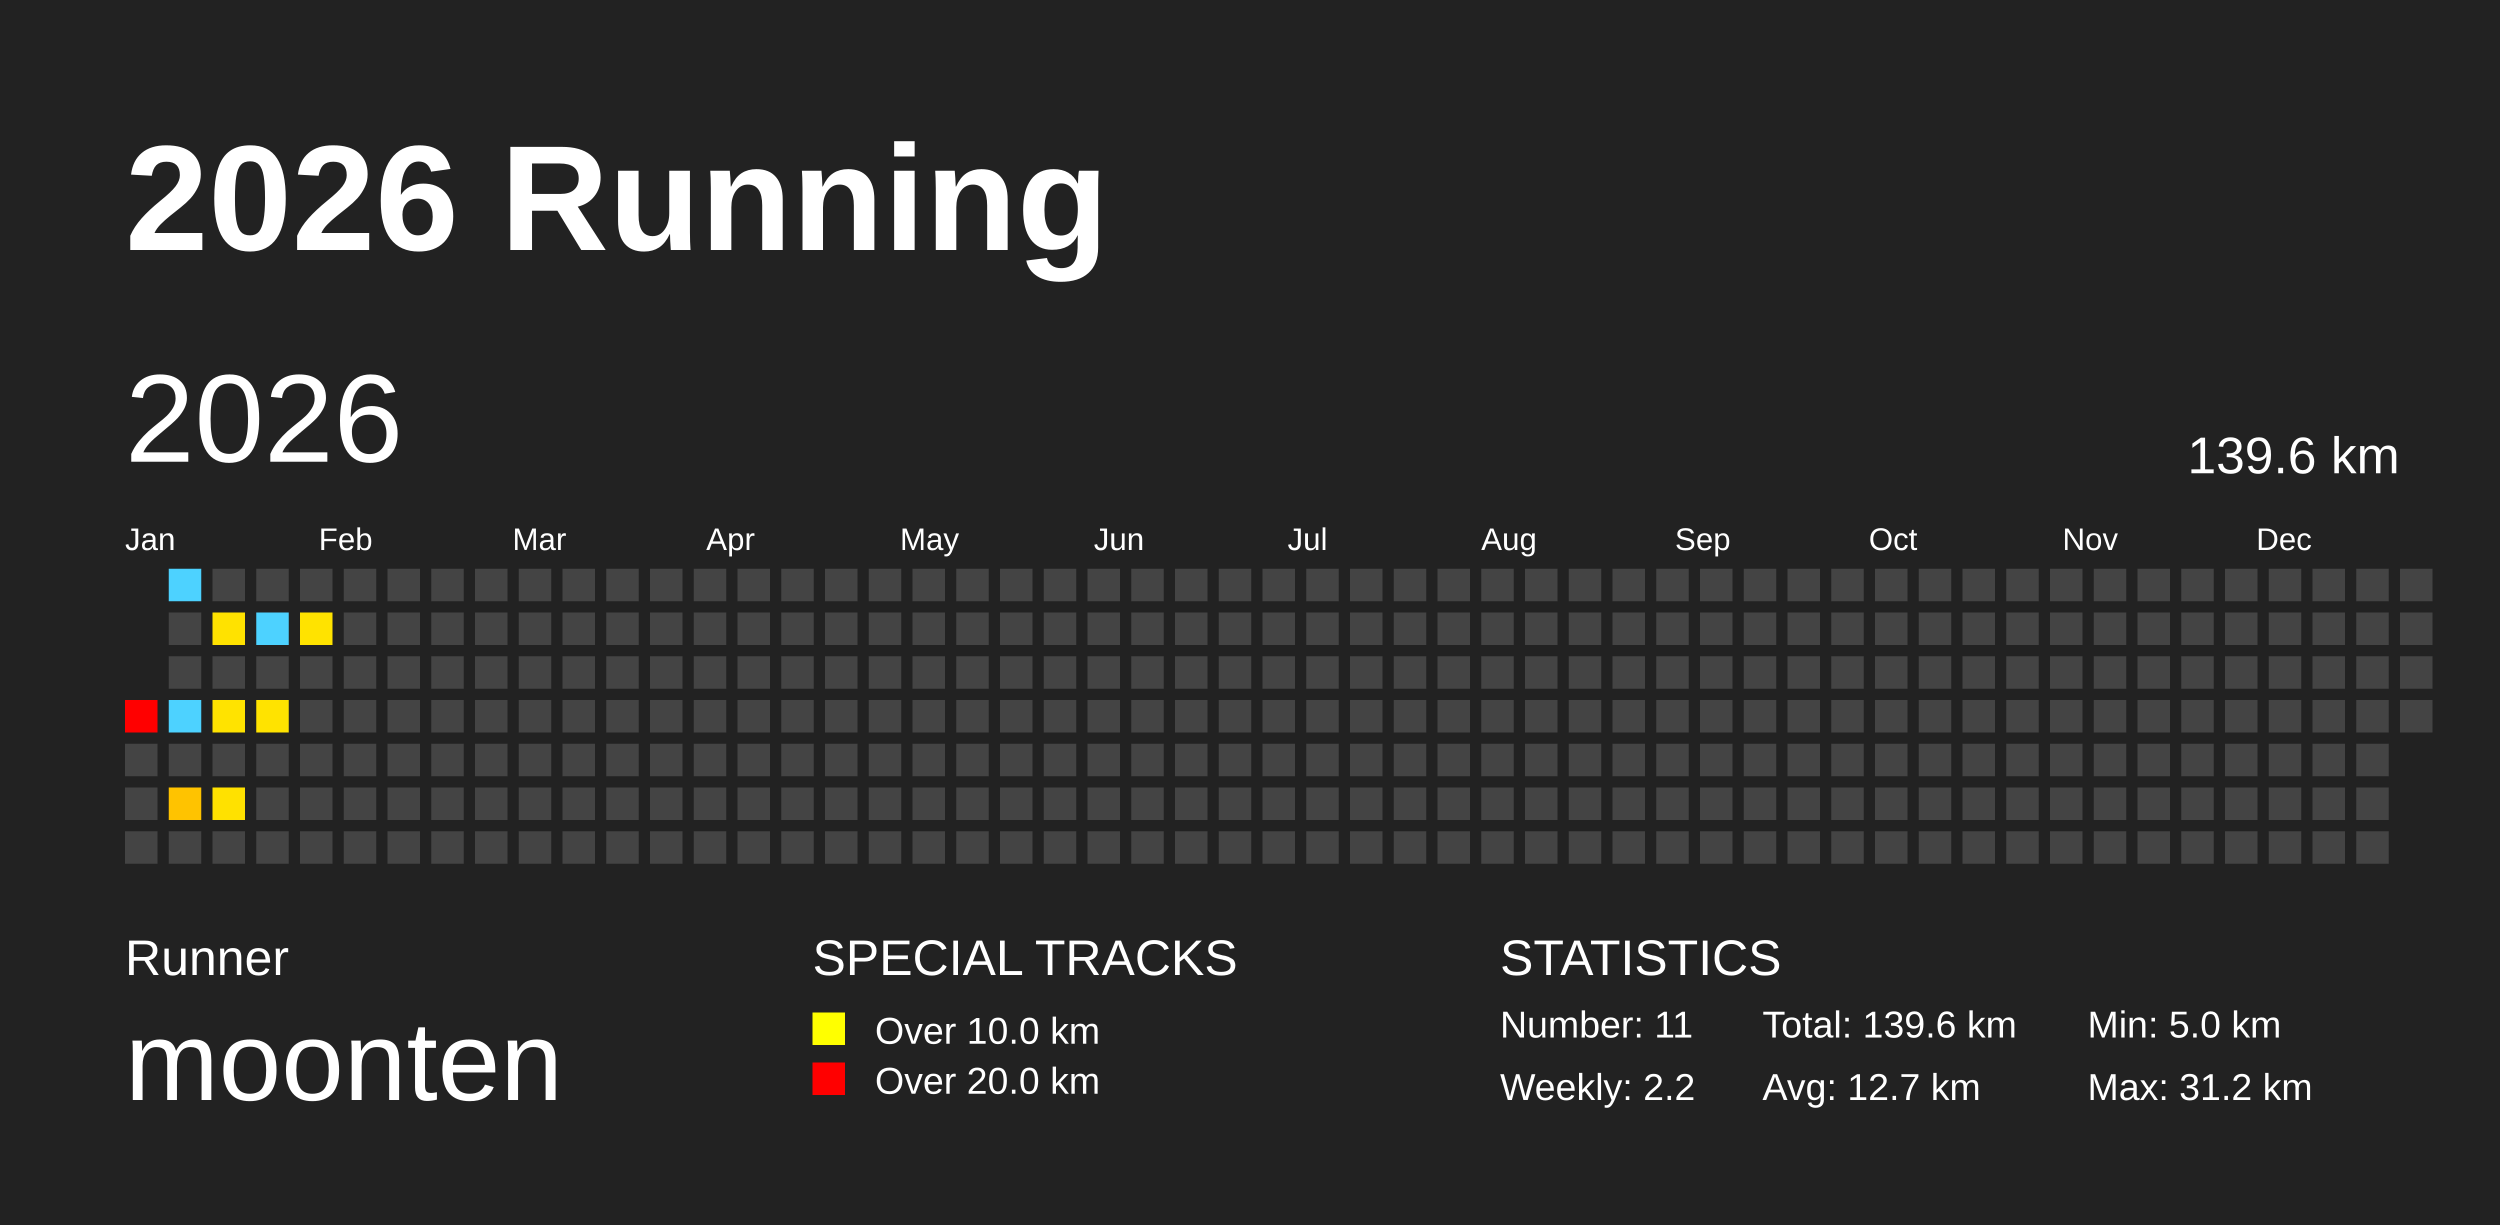
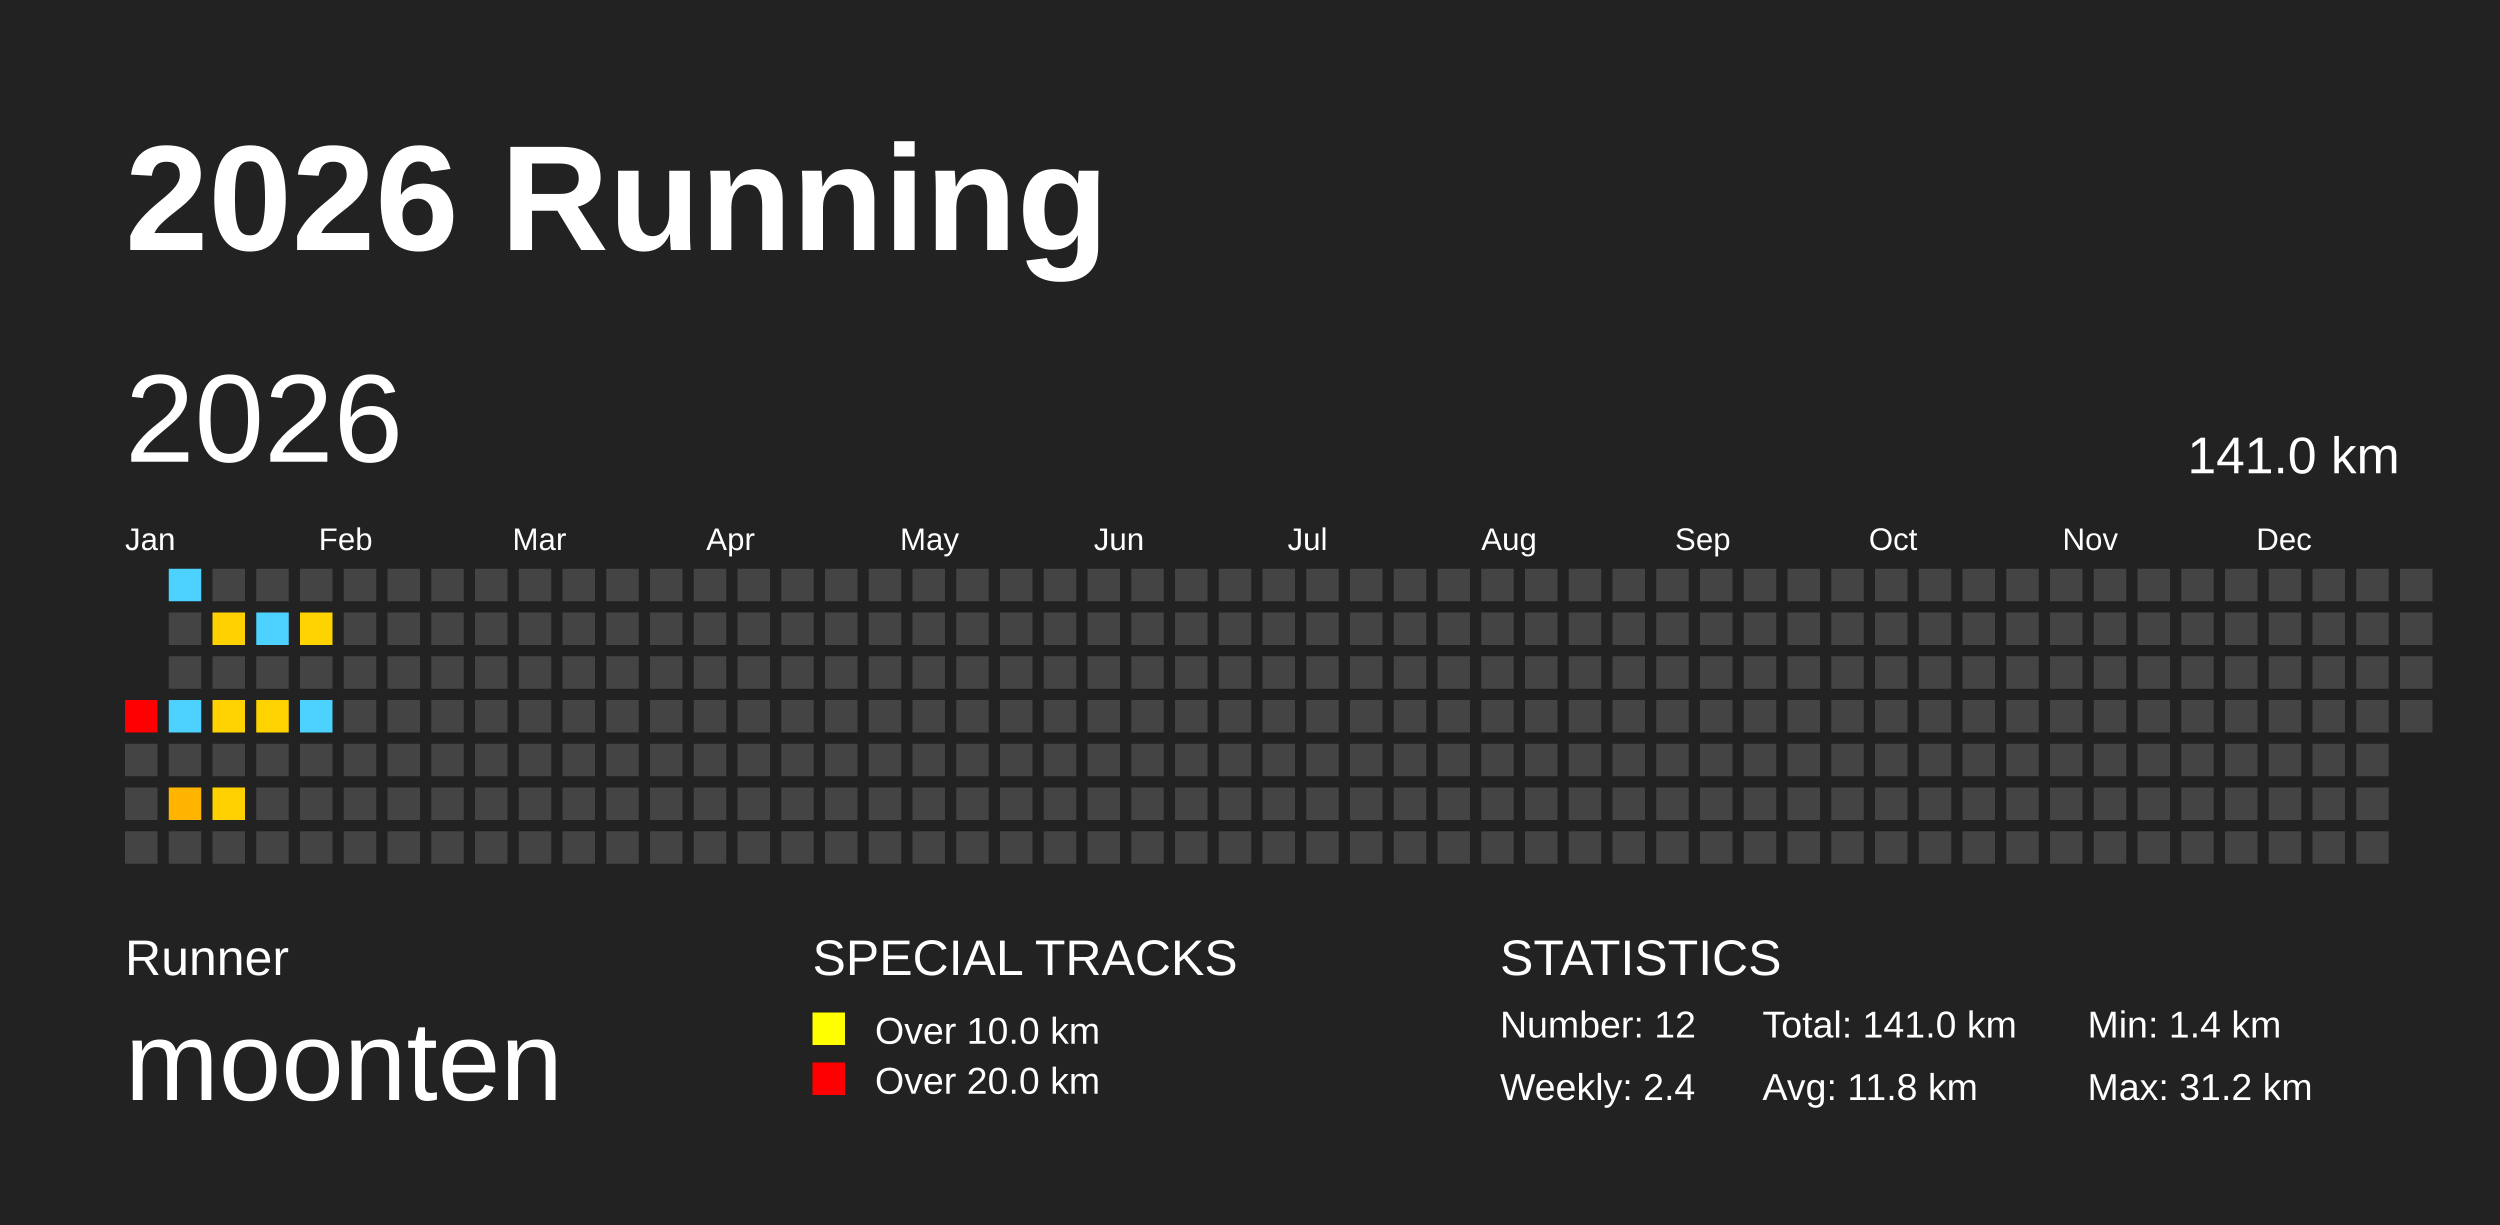
<svg xmlns="http://www.w3.org/2000/svg" baseProfile="full" height="98mm" version="1.1" viewBox="0,0,200,98" width="200mm">
  <defs />
  <rect fill="#222222" height="98" width="200" x="0" y="0" />
  <text fill="#FFFFFF" style="font-size:12px; font-family:Arial; font-weight:bold;" x="10" y="20">2026 Running</text>
  <text fill="#FFFFFF" style="font-size:4px; font-family:Arial" x="10" y="78">Runner</text>
  <text fill="#FFFFFF" style="font-size:9px; font-family:Arial" x="10" y="88">moonten</text>
  <text fill="#FFFFFF" style="font-size:4px; font-family:Arial" x="65" y="78">SPECIAL TRACKS</text>
  <rect fill="yellow" height="2.6" width="2.6" x="65" y="81" />
  <text fill="#FFFFFF" style="font-size:3px; font-family:Arial" x="70" y="83.5">Over 10.0 km</text>
  <rect fill="red" height="2.6" width="2.6" x="65" y="85" />
  <text fill="#FFFFFF" style="font-size:3px; font-family:Arial" x="70" y="87.5">Over 20.0 km</text>
  <text fill="#FFFFFF" style="font-size:4px; font-family:Arial" x="120" y="78">STATISTICS</text>
-   <text fill="#FFFFFF" style="font-size:3px; font-family:Arial" x="120" y="83">Number: 11</text>
-   <text fill="#FFFFFF" style="font-size:3px; font-family:Arial" x="120" y="88">Weekly: 2.2</text>
-   <text fill="#FFFFFF" style="font-size:3px; font-family:Arial" x="141" y="83">Total: 139.6 km</text>
-   <text fill="#FFFFFF" style="font-size:3px; font-family:Arial" x="141" y="88">Avg: 12.7 km</text>
-   <text fill="#FFFFFF" style="font-size:3px; font-family:Arial" x="167" y="83">Min: 5.0 km</text>
+   <text fill="#FFFFFF" style="font-size:3px; font-family:Arial" x="120" y="83">Number: 12</text>
+   <text fill="#FFFFFF" style="font-size:3px; font-family:Arial" x="120" y="88">Weekly: 2.4</text>
+   <text fill="#FFFFFF" style="font-size:3px; font-family:Arial" x="141" y="83">Total: 141.0 km</text>
+   <text fill="#FFFFFF" style="font-size:3px; font-family:Arial" x="141" y="88">Avg: 11.8 km</text>
+   <text fill="#FFFFFF" style="font-size:3px; font-family:Arial" x="167" y="83">Min: 1.4 km</text>
  <text fill="#FFFFFF" style="font-size:3px; font-family:Arial" x="167" y="88">Max: 31.2 km</text>
  <text dominant-baseline="hanging" fill="#FFFFFF" style="font-size:10.0px; font-family:Arial;" x="10" y="30">2026</text>
-   <text dominant-baseline="hanging" fill="#FFFFFF" style="font-size:4.125px; font-family:Arial;" x="175" y="35">139.6 km</text>
+   <text dominant-baseline="hanging" fill="#FFFFFF" style="font-size:4.125px; font-family:Arial;" x="175" y="35">141.0 km</text>
  <text fill="#FFFFFF" style="font-size:2.5px; font-family:Arial" x="10.0" y="44">Jan</text>
  <text fill="#FFFFFF" style="font-size:2.5px; font-family:Arial" x="25.5" y="44">Feb</text>
  <text fill="#FFFFFF" style="font-size:2.5px; font-family:Arial" x="41.0" y="44">Mar</text>
  <text fill="#FFFFFF" style="font-size:2.5px; font-family:Arial" x="56.5" y="44">Apr</text>
  <text fill="#FFFFFF" style="font-size:2.5px; font-family:Arial" x="72.0" y="44">May</text>
  <text fill="#FFFFFF" style="font-size:2.5px; font-family:Arial" x="87.5" y="44">Jun</text>
  <text fill="#FFFFFF" style="font-size:2.5px; font-family:Arial" x="103.0" y="44">Jul</text>
  <text fill="#FFFFFF" style="font-size:2.5px; font-family:Arial" x="118.5" y="44">Aug</text>
  <text fill="#FFFFFF" style="font-size:2.5px; font-family:Arial" x="134.0" y="44">Sep</text>
  <text fill="#FFFFFF" style="font-size:2.5px; font-family:Arial" x="149.5" y="44">Oct</text>
  <text fill="#FFFFFF" style="font-size:2.5px; font-family:Arial" x="165.0" y="44">Nov</text>
  <text fill="#FFFFFF" style="font-size:2.5px; font-family:Arial" x="180.5" y="44">Dec</text>
  <rect fill="red" height="2.6" width="2.6" x="10.0" y="56.0" />
  <rect fill="#444444" height="2.6" width="2.6" x="10.0" y="59.5" />
  <rect fill="#444444" height="2.6" width="2.6" x="10.0" y="63.0" />
  <rect fill="#444444" height="2.6" width="2.6" x="10.0" y="66.5" />
  <rect fill="#4dd2ff" height="2.6" width="2.6" x="13.5" y="45.5" />
  <rect fill="#444444" height="2.6" width="2.6" x="13.5" y="49.0" />
  <rect fill="#444444" height="2.6" width="2.6" x="13.5" y="52.5" />
  <rect fill="#4dd2ff" height="2.6" width="2.6" x="13.5" y="56.0" />
  <rect fill="#444444" height="2.6" width="2.6" x="13.5" y="59.5" />
-   <rect fill="#ffc300" height="2.6" width="2.6" x="13.5" y="63.0" />
+   <rect fill="#ffb500" height="2.6" width="2.6" x="13.5" y="63.0" />
  <rect fill="#444444" height="2.6" width="2.6" x="13.5" y="66.5" />
  <rect fill="#444444" height="2.6" width="2.6" x="17.0" y="45.5" />
-   <rect fill="#ffe200" height="2.6" width="2.6" x="17.0" y="49.0" />
+   <rect fill="#ffd100" height="2.6" width="2.6" x="17.0" y="49.0" />
  <rect fill="#444444" height="2.6" width="2.6" x="17.0" y="52.5" />
-   <rect fill="#ffe300" height="2.6" width="2.6" x="17.0" y="56.0" />
+   <rect fill="#ffd300" height="2.6" width="2.6" x="17.0" y="56.0" />
  <rect fill="#444444" height="2.6" width="2.6" x="17.0" y="59.5" />
-   <rect fill="#ffe100" height="2.6" width="2.6" x="17.0" y="63.0" />
+   <rect fill="#ffd100" height="2.6" width="2.6" x="17.0" y="63.0" />
  <rect fill="#444444" height="2.6" width="2.6" x="17.0" y="66.5" />
  <rect fill="#444444" height="2.6" width="2.6" x="20.5" y="45.5" />
  <rect fill="#4dd2ff" height="2.6" width="2.6" x="20.5" y="49.0" />
  <rect fill="#444444" height="2.6" width="2.6" x="20.5" y="52.5" />
-   <rect fill="#ffe300" height="2.6" width="2.6" x="20.5" y="56.0" />
+   <rect fill="#ffd300" height="2.6" width="2.6" x="20.5" y="56.0" />
  <rect fill="#444444" height="2.6" width="2.6" x="20.5" y="59.5" />
  <rect fill="#444444" height="2.6" width="2.6" x="20.5" y="63.0" />
  <rect fill="#444444" height="2.6" width="2.6" x="20.5" y="66.5" />
  <rect fill="#444444" height="2.6" width="2.6" x="24.0" y="45.5" />
-   <rect fill="#ffe300" height="2.6" width="2.6" x="24.0" y="49.0" />
+   <rect fill="#ffd300" height="2.6" width="2.6" x="24.0" y="49.0" />
  <rect fill="#444444" height="2.6" width="2.6" x="24.0" y="52.5" />
-   <rect fill="#444444" height="2.6" width="2.6" x="24.0" y="56.0" />
+   <rect fill="#4dd2ff" height="2.6" width="2.6" x="24.0" y="56.0" />
  <rect fill="#444444" height="2.6" width="2.6" x="24.0" y="59.5" />
  <rect fill="#444444" height="2.6" width="2.6" x="24.0" y="63.0" />
  <rect fill="#444444" height="2.6" width="2.6" x="24.0" y="66.5" />
  <rect fill="#444444" height="2.6" width="2.6" x="27.5" y="45.5" />
  <rect fill="#444444" height="2.6" width="2.6" x="27.5" y="49.0" />
  <rect fill="#444444" height="2.6" width="2.6" x="27.5" y="52.5" />
  <rect fill="#444444" height="2.6" width="2.6" x="27.5" y="56.0" />
  <rect fill="#444444" height="2.6" width="2.6" x="27.5" y="59.5" />
  <rect fill="#444444" height="2.6" width="2.6" x="27.5" y="63.0" />
  <rect fill="#444444" height="2.6" width="2.6" x="27.5" y="66.5" />
  <rect fill="#444444" height="2.6" width="2.6" x="31.0" y="45.5" />
  <rect fill="#444444" height="2.6" width="2.6" x="31.0" y="49.0" />
  <rect fill="#444444" height="2.6" width="2.6" x="31.0" y="52.5" />
  <rect fill="#444444" height="2.6" width="2.6" x="31.0" y="56.0" />
  <rect fill="#444444" height="2.6" width="2.6" x="31.0" y="59.5" />
  <rect fill="#444444" height="2.6" width="2.6" x="31.0" y="63.0" />
  <rect fill="#444444" height="2.6" width="2.6" x="31.0" y="66.5" />
  <rect fill="#444444" height="2.6" width="2.6" x="34.5" y="45.5" />
  <rect fill="#444444" height="2.6" width="2.6" x="34.5" y="49.0" />
  <rect fill="#444444" height="2.6" width="2.6" x="34.5" y="52.5" />
  <rect fill="#444444" height="2.6" width="2.6" x="34.5" y="56.0" />
  <rect fill="#444444" height="2.6" width="2.6" x="34.5" y="59.5" />
  <rect fill="#444444" height="2.6" width="2.6" x="34.5" y="63.0" />
  <rect fill="#444444" height="2.6" width="2.6" x="34.5" y="66.5" />
  <rect fill="#444444" height="2.6" width="2.6" x="38.0" y="45.5" />
  <rect fill="#444444" height="2.6" width="2.6" x="38.0" y="49.0" />
  <rect fill="#444444" height="2.6" width="2.6" x="38.0" y="52.5" />
  <rect fill="#444444" height="2.6" width="2.6" x="38.0" y="56.0" />
  <rect fill="#444444" height="2.6" width="2.6" x="38.0" y="59.5" />
  <rect fill="#444444" height="2.6" width="2.6" x="38.0" y="63.0" />
  <rect fill="#444444" height="2.6" width="2.6" x="38.0" y="66.5" />
  <rect fill="#444444" height="2.6" width="2.6" x="41.5" y="45.5" />
  <rect fill="#444444" height="2.6" width="2.6" x="41.5" y="49.0" />
  <rect fill="#444444" height="2.6" width="2.6" x="41.5" y="52.5" />
  <rect fill="#444444" height="2.6" width="2.6" x="41.5" y="56.0" />
  <rect fill="#444444" height="2.6" width="2.6" x="41.5" y="59.5" />
  <rect fill="#444444" height="2.6" width="2.6" x="41.5" y="63.0" />
  <rect fill="#444444" height="2.6" width="2.6" x="41.5" y="66.5" />
  <rect fill="#444444" height="2.6" width="2.6" x="45.0" y="45.5" />
  <rect fill="#444444" height="2.6" width="2.6" x="45.0" y="49.0" />
  <rect fill="#444444" height="2.6" width="2.6" x="45.0" y="52.5" />
  <rect fill="#444444" height="2.6" width="2.6" x="45.0" y="56.0" />
  <rect fill="#444444" height="2.6" width="2.6" x="45.0" y="59.5" />
  <rect fill="#444444" height="2.6" width="2.6" x="45.0" y="63.0" />
  <rect fill="#444444" height="2.6" width="2.6" x="45.0" y="66.5" />
  <rect fill="#444444" height="2.6" width="2.6" x="48.5" y="45.5" />
  <rect fill="#444444" height="2.6" width="2.6" x="48.5" y="49.0" />
  <rect fill="#444444" height="2.6" width="2.6" x="48.5" y="52.5" />
  <rect fill="#444444" height="2.6" width="2.6" x="48.5" y="56.0" />
  <rect fill="#444444" height="2.6" width="2.6" x="48.5" y="59.5" />
  <rect fill="#444444" height="2.6" width="2.6" x="48.5" y="63.0" />
  <rect fill="#444444" height="2.6" width="2.6" x="48.5" y="66.5" />
  <rect fill="#444444" height="2.6" width="2.6" x="52.0" y="45.5" />
  <rect fill="#444444" height="2.6" width="2.6" x="52.0" y="49.0" />
  <rect fill="#444444" height="2.6" width="2.6" x="52.0" y="52.5" />
  <rect fill="#444444" height="2.6" width="2.6" x="52.0" y="56.0" />
  <rect fill="#444444" height="2.6" width="2.6" x="52.0" y="59.5" />
  <rect fill="#444444" height="2.6" width="2.6" x="52.0" y="63.0" />
  <rect fill="#444444" height="2.6" width="2.6" x="52.0" y="66.5" />
  <rect fill="#444444" height="2.6" width="2.6" x="55.5" y="45.5" />
  <rect fill="#444444" height="2.6" width="2.6" x="55.5" y="49.0" />
  <rect fill="#444444" height="2.6" width="2.6" x="55.5" y="52.5" />
  <rect fill="#444444" height="2.6" width="2.6" x="55.5" y="56.0" />
  <rect fill="#444444" height="2.6" width="2.6" x="55.5" y="59.5" />
  <rect fill="#444444" height="2.6" width="2.6" x="55.5" y="63.0" />
  <rect fill="#444444" height="2.6" width="2.6" x="55.5" y="66.5" />
  <rect fill="#444444" height="2.6" width="2.6" x="59.0" y="45.5" />
  <rect fill="#444444" height="2.6" width="2.6" x="59.0" y="49.0" />
  <rect fill="#444444" height="2.6" width="2.6" x="59.0" y="52.5" />
  <rect fill="#444444" height="2.6" width="2.6" x="59.0" y="56.0" />
  <rect fill="#444444" height="2.6" width="2.6" x="59.0" y="59.5" />
  <rect fill="#444444" height="2.6" width="2.6" x="59.0" y="63.0" />
  <rect fill="#444444" height="2.6" width="2.6" x="59.0" y="66.5" />
  <rect fill="#444444" height="2.6" width="2.6" x="62.5" y="45.5" />
  <rect fill="#444444" height="2.6" width="2.6" x="62.5" y="49.0" />
  <rect fill="#444444" height="2.6" width="2.6" x="62.5" y="52.5" />
  <rect fill="#444444" height="2.6" width="2.6" x="62.5" y="56.0" />
  <rect fill="#444444" height="2.6" width="2.6" x="62.5" y="59.5" />
  <rect fill="#444444" height="2.6" width="2.6" x="62.5" y="63.0" />
  <rect fill="#444444" height="2.6" width="2.6" x="62.5" y="66.5" />
  <rect fill="#444444" height="2.6" width="2.6" x="66.0" y="45.5" />
  <rect fill="#444444" height="2.6" width="2.6" x="66.0" y="49.0" />
  <rect fill="#444444" height="2.6" width="2.6" x="66.0" y="52.5" />
  <rect fill="#444444" height="2.6" width="2.6" x="66.0" y="56.0" />
  <rect fill="#444444" height="2.6" width="2.6" x="66.0" y="59.5" />
  <rect fill="#444444" height="2.6" width="2.6" x="66.0" y="63.0" />
  <rect fill="#444444" height="2.6" width="2.6" x="66.0" y="66.5" />
  <rect fill="#444444" height="2.6" width="2.6" x="69.5" y="45.5" />
  <rect fill="#444444" height="2.6" width="2.6" x="69.5" y="49.0" />
  <rect fill="#444444" height="2.6" width="2.6" x="69.5" y="52.5" />
  <rect fill="#444444" height="2.6" width="2.6" x="69.5" y="56.0" />
  <rect fill="#444444" height="2.6" width="2.6" x="69.5" y="59.5" />
  <rect fill="#444444" height="2.6" width="2.6" x="69.5" y="63.0" />
  <rect fill="#444444" height="2.6" width="2.6" x="69.5" y="66.5" />
  <rect fill="#444444" height="2.6" width="2.6" x="73.0" y="45.5" />
  <rect fill="#444444" height="2.6" width="2.6" x="73.0" y="49.0" />
  <rect fill="#444444" height="2.6" width="2.6" x="73.0" y="52.5" />
  <rect fill="#444444" height="2.6" width="2.6" x="73.0" y="56.0" />
  <rect fill="#444444" height="2.6" width="2.6" x="73.0" y="59.5" />
  <rect fill="#444444" height="2.6" width="2.6" x="73.0" y="63.0" />
  <rect fill="#444444" height="2.6" width="2.6" x="73.0" y="66.5" />
  <rect fill="#444444" height="2.6" width="2.6" x="76.5" y="45.5" />
  <rect fill="#444444" height="2.6" width="2.6" x="76.5" y="49.0" />
  <rect fill="#444444" height="2.6" width="2.6" x="76.5" y="52.5" />
  <rect fill="#444444" height="2.6" width="2.6" x="76.5" y="56.0" />
  <rect fill="#444444" height="2.6" width="2.6" x="76.5" y="59.5" />
  <rect fill="#444444" height="2.6" width="2.6" x="76.5" y="63.0" />
  <rect fill="#444444" height="2.6" width="2.6" x="76.5" y="66.5" />
  <rect fill="#444444" height="2.6" width="2.6" x="80.0" y="45.5" />
  <rect fill="#444444" height="2.6" width="2.6" x="80.0" y="49.0" />
  <rect fill="#444444" height="2.6" width="2.6" x="80.0" y="52.5" />
  <rect fill="#444444" height="2.6" width="2.6" x="80.0" y="56.0" />
  <rect fill="#444444" height="2.6" width="2.6" x="80.0" y="59.5" />
  <rect fill="#444444" height="2.6" width="2.6" x="80.0" y="63.0" />
  <rect fill="#444444" height="2.6" width="2.6" x="80.0" y="66.5" />
  <rect fill="#444444" height="2.6" width="2.6" x="83.5" y="45.5" />
  <rect fill="#444444" height="2.6" width="2.6" x="83.5" y="49.0" />
  <rect fill="#444444" height="2.6" width="2.6" x="83.5" y="52.5" />
  <rect fill="#444444" height="2.6" width="2.6" x="83.5" y="56.0" />
  <rect fill="#444444" height="2.6" width="2.6" x="83.5" y="59.5" />
  <rect fill="#444444" height="2.6" width="2.6" x="83.5" y="63.0" />
  <rect fill="#444444" height="2.6" width="2.6" x="83.5" y="66.5" />
  <rect fill="#444444" height="2.6" width="2.6" x="87.0" y="45.5" />
  <rect fill="#444444" height="2.6" width="2.6" x="87.0" y="49.0" />
  <rect fill="#444444" height="2.6" width="2.6" x="87.0" y="52.5" />
  <rect fill="#444444" height="2.6" width="2.6" x="87.0" y="56.0" />
  <rect fill="#444444" height="2.6" width="2.6" x="87.0" y="59.5" />
  <rect fill="#444444" height="2.6" width="2.6" x="87.0" y="63.0" />
  <rect fill="#444444" height="2.6" width="2.6" x="87.0" y="66.5" />
  <rect fill="#444444" height="2.6" width="2.6" x="90.5" y="45.5" />
  <rect fill="#444444" height="2.6" width="2.6" x="90.5" y="49.0" />
  <rect fill="#444444" height="2.6" width="2.6" x="90.5" y="52.5" />
  <rect fill="#444444" height="2.6" width="2.6" x="90.5" y="56.0" />
  <rect fill="#444444" height="2.6" width="2.6" x="90.5" y="59.5" />
  <rect fill="#444444" height="2.6" width="2.6" x="90.5" y="63.0" />
  <rect fill="#444444" height="2.6" width="2.6" x="90.5" y="66.5" />
  <rect fill="#444444" height="2.6" width="2.6" x="94.0" y="45.5" />
  <rect fill="#444444" height="2.6" width="2.6" x="94.0" y="49.0" />
  <rect fill="#444444" height="2.6" width="2.6" x="94.0" y="52.5" />
  <rect fill="#444444" height="2.6" width="2.6" x="94.0" y="56.0" />
  <rect fill="#444444" height="2.6" width="2.6" x="94.0" y="59.5" />
  <rect fill="#444444" height="2.6" width="2.6" x="94.0" y="63.0" />
  <rect fill="#444444" height="2.6" width="2.6" x="94.0" y="66.5" />
  <rect fill="#444444" height="2.6" width="2.6" x="97.5" y="45.5" />
  <rect fill="#444444" height="2.6" width="2.6" x="97.5" y="49.0" />
  <rect fill="#444444" height="2.6" width="2.6" x="97.5" y="52.5" />
  <rect fill="#444444" height="2.6" width="2.6" x="97.5" y="56.0" />
  <rect fill="#444444" height="2.6" width="2.6" x="97.5" y="59.5" />
  <rect fill="#444444" height="2.6" width="2.6" x="97.5" y="63.0" />
  <rect fill="#444444" height="2.6" width="2.6" x="97.5" y="66.5" />
  <rect fill="#444444" height="2.6" width="2.6" x="101.0" y="45.5" />
  <rect fill="#444444" height="2.6" width="2.6" x="101.0" y="49.0" />
  <rect fill="#444444" height="2.6" width="2.6" x="101.0" y="52.5" />
  <rect fill="#444444" height="2.6" width="2.6" x="101.0" y="56.0" />
  <rect fill="#444444" height="2.6" width="2.6" x="101.0" y="59.5" />
  <rect fill="#444444" height="2.6" width="2.6" x="101.0" y="63.0" />
  <rect fill="#444444" height="2.6" width="2.6" x="101.0" y="66.5" />
  <rect fill="#444444" height="2.6" width="2.6" x="104.5" y="45.5" />
  <rect fill="#444444" height="2.6" width="2.6" x="104.5" y="49.0" />
  <rect fill="#444444" height="2.6" width="2.6" x="104.5" y="52.5" />
  <rect fill="#444444" height="2.6" width="2.6" x="104.5" y="56.0" />
  <rect fill="#444444" height="2.6" width="2.6" x="104.5" y="59.5" />
  <rect fill="#444444" height="2.6" width="2.6" x="104.5" y="63.0" />
  <rect fill="#444444" height="2.6" width="2.6" x="104.5" y="66.5" />
  <rect fill="#444444" height="2.6" width="2.6" x="108.0" y="45.5" />
  <rect fill="#444444" height="2.6" width="2.6" x="108.0" y="49.0" />
  <rect fill="#444444" height="2.6" width="2.6" x="108.0" y="52.5" />
  <rect fill="#444444" height="2.6" width="2.6" x="108.0" y="56.0" />
  <rect fill="#444444" height="2.6" width="2.6" x="108.0" y="59.5" />
  <rect fill="#444444" height="2.6" width="2.6" x="108.0" y="63.0" />
  <rect fill="#444444" height="2.6" width="2.6" x="108.0" y="66.5" />
  <rect fill="#444444" height="2.6" width="2.6" x="111.5" y="45.5" />
  <rect fill="#444444" height="2.6" width="2.6" x="111.5" y="49.0" />
  <rect fill="#444444" height="2.6" width="2.6" x="111.5" y="52.5" />
  <rect fill="#444444" height="2.6" width="2.6" x="111.5" y="56.0" />
  <rect fill="#444444" height="2.6" width="2.6" x="111.5" y="59.5" />
  <rect fill="#444444" height="2.6" width="2.6" x="111.5" y="63.0" />
  <rect fill="#444444" height="2.6" width="2.6" x="111.5" y="66.5" />
  <rect fill="#444444" height="2.6" width="2.6" x="115.0" y="45.5" />
  <rect fill="#444444" height="2.6" width="2.6" x="115.0" y="49.0" />
  <rect fill="#444444" height="2.6" width="2.6" x="115.0" y="52.5" />
  <rect fill="#444444" height="2.6" width="2.6" x="115.0" y="56.0" />
  <rect fill="#444444" height="2.6" width="2.6" x="115.0" y="59.5" />
  <rect fill="#444444" height="2.6" width="2.6" x="115.0" y="63.0" />
  <rect fill="#444444" height="2.6" width="2.6" x="115.0" y="66.5" />
  <rect fill="#444444" height="2.6" width="2.6" x="118.5" y="45.5" />
  <rect fill="#444444" height="2.6" width="2.6" x="118.5" y="49.0" />
  <rect fill="#444444" height="2.6" width="2.6" x="118.5" y="52.5" />
  <rect fill="#444444" height="2.6" width="2.6" x="118.5" y="56.0" />
  <rect fill="#444444" height="2.6" width="2.6" x="118.5" y="59.5" />
  <rect fill="#444444" height="2.6" width="2.6" x="118.5" y="63.0" />
  <rect fill="#444444" height="2.6" width="2.6" x="118.5" y="66.5" />
  <rect fill="#444444" height="2.6" width="2.6" x="122.0" y="45.5" />
  <rect fill="#444444" height="2.6" width="2.6" x="122.0" y="49.0" />
  <rect fill="#444444" height="2.6" width="2.6" x="122.0" y="52.5" />
  <rect fill="#444444" height="2.6" width="2.6" x="122.0" y="56.0" />
  <rect fill="#444444" height="2.6" width="2.6" x="122.0" y="59.5" />
  <rect fill="#444444" height="2.6" width="2.6" x="122.0" y="63.0" />
  <rect fill="#444444" height="2.6" width="2.6" x="122.0" y="66.5" />
  <rect fill="#444444" height="2.6" width="2.6" x="125.5" y="45.5" />
  <rect fill="#444444" height="2.6" width="2.6" x="125.5" y="49.0" />
  <rect fill="#444444" height="2.6" width="2.6" x="125.5" y="52.5" />
  <rect fill="#444444" height="2.6" width="2.6" x="125.5" y="56.0" />
  <rect fill="#444444" height="2.6" width="2.6" x="125.5" y="59.5" />
  <rect fill="#444444" height="2.6" width="2.6" x="125.5" y="63.0" />
  <rect fill="#444444" height="2.6" width="2.6" x="125.5" y="66.5" />
  <rect fill="#444444" height="2.6" width="2.6" x="129.0" y="45.5" />
  <rect fill="#444444" height="2.6" width="2.6" x="129.0" y="49.0" />
  <rect fill="#444444" height="2.6" width="2.6" x="129.0" y="52.5" />
  <rect fill="#444444" height="2.6" width="2.6" x="129.0" y="56.0" />
  <rect fill="#444444" height="2.6" width="2.6" x="129.0" y="59.5" />
  <rect fill="#444444" height="2.6" width="2.6" x="129.0" y="63.0" />
  <rect fill="#444444" height="2.6" width="2.6" x="129.0" y="66.5" />
  <rect fill="#444444" height="2.6" width="2.6" x="132.5" y="45.5" />
  <rect fill="#444444" height="2.6" width="2.6" x="132.5" y="49.0" />
  <rect fill="#444444" height="2.6" width="2.6" x="132.5" y="52.5" />
  <rect fill="#444444" height="2.6" width="2.6" x="132.5" y="56.0" />
  <rect fill="#444444" height="2.6" width="2.6" x="132.5" y="59.5" />
  <rect fill="#444444" height="2.6" width="2.6" x="132.5" y="63.0" />
  <rect fill="#444444" height="2.6" width="2.6" x="132.5" y="66.5" />
  <rect fill="#444444" height="2.6" width="2.6" x="136.0" y="45.5" />
  <rect fill="#444444" height="2.6" width="2.6" x="136.0" y="49.0" />
  <rect fill="#444444" height="2.6" width="2.6" x="136.0" y="52.5" />
  <rect fill="#444444" height="2.6" width="2.6" x="136.0" y="56.0" />
  <rect fill="#444444" height="2.6" width="2.6" x="136.0" y="59.5" />
  <rect fill="#444444" height="2.6" width="2.6" x="136.0" y="63.0" />
  <rect fill="#444444" height="2.6" width="2.6" x="136.0" y="66.5" />
  <rect fill="#444444" height="2.6" width="2.6" x="139.5" y="45.5" />
  <rect fill="#444444" height="2.6" width="2.6" x="139.5" y="49.0" />
  <rect fill="#444444" height="2.6" width="2.6" x="139.5" y="52.5" />
  <rect fill="#444444" height="2.6" width="2.6" x="139.5" y="56.0" />
  <rect fill="#444444" height="2.6" width="2.6" x="139.5" y="59.5" />
  <rect fill="#444444" height="2.6" width="2.6" x="139.5" y="63.0" />
  <rect fill="#444444" height="2.6" width="2.6" x="139.5" y="66.5" />
  <rect fill="#444444" height="2.6" width="2.6" x="143.0" y="45.5" />
  <rect fill="#444444" height="2.6" width="2.6" x="143.0" y="49.0" />
  <rect fill="#444444" height="2.6" width="2.6" x="143.0" y="52.5" />
  <rect fill="#444444" height="2.6" width="2.6" x="143.0" y="56.0" />
  <rect fill="#444444" height="2.6" width="2.6" x="143.0" y="59.5" />
  <rect fill="#444444" height="2.6" width="2.6" x="143.0" y="63.0" />
  <rect fill="#444444" height="2.6" width="2.6" x="143.0" y="66.5" />
  <rect fill="#444444" height="2.6" width="2.6" x="146.5" y="45.5" />
  <rect fill="#444444" height="2.6" width="2.6" x="146.5" y="49.0" />
  <rect fill="#444444" height="2.6" width="2.6" x="146.5" y="52.5" />
  <rect fill="#444444" height="2.6" width="2.6" x="146.5" y="56.0" />
  <rect fill="#444444" height="2.6" width="2.6" x="146.5" y="59.5" />
  <rect fill="#444444" height="2.6" width="2.6" x="146.5" y="63.0" />
  <rect fill="#444444" height="2.6" width="2.6" x="146.5" y="66.5" />
  <rect fill="#444444" height="2.6" width="2.6" x="150.0" y="45.5" />
  <rect fill="#444444" height="2.6" width="2.6" x="150.0" y="49.0" />
  <rect fill="#444444" height="2.6" width="2.6" x="150.0" y="52.5" />
  <rect fill="#444444" height="2.6" width="2.6" x="150.0" y="56.0" />
  <rect fill="#444444" height="2.6" width="2.6" x="150.0" y="59.5" />
  <rect fill="#444444" height="2.6" width="2.6" x="150.0" y="63.0" />
  <rect fill="#444444" height="2.6" width="2.6" x="150.0" y="66.5" />
  <rect fill="#444444" height="2.6" width="2.6" x="153.5" y="45.5" />
  <rect fill="#444444" height="2.6" width="2.6" x="153.5" y="49.0" />
  <rect fill="#444444" height="2.6" width="2.6" x="153.5" y="52.5" />
  <rect fill="#444444" height="2.6" width="2.6" x="153.5" y="56.0" />
  <rect fill="#444444" height="2.6" width="2.6" x="153.5" y="59.5" />
  <rect fill="#444444" height="2.6" width="2.6" x="153.5" y="63.0" />
  <rect fill="#444444" height="2.6" width="2.6" x="153.5" y="66.5" />
  <rect fill="#444444" height="2.6" width="2.6" x="157.0" y="45.5" />
  <rect fill="#444444" height="2.6" width="2.6" x="157.0" y="49.0" />
  <rect fill="#444444" height="2.6" width="2.6" x="157.0" y="52.5" />
  <rect fill="#444444" height="2.6" width="2.6" x="157.0" y="56.0" />
  <rect fill="#444444" height="2.6" width="2.6" x="157.0" y="59.5" />
  <rect fill="#444444" height="2.6" width="2.6" x="157.0" y="63.0" />
  <rect fill="#444444" height="2.6" width="2.6" x="157.0" y="66.5" />
  <rect fill="#444444" height="2.6" width="2.6" x="160.5" y="45.5" />
  <rect fill="#444444" height="2.6" width="2.6" x="160.5" y="49.0" />
  <rect fill="#444444" height="2.6" width="2.6" x="160.5" y="52.5" />
  <rect fill="#444444" height="2.6" width="2.6" x="160.5" y="56.0" />
  <rect fill="#444444" height="2.6" width="2.6" x="160.5" y="59.5" />
  <rect fill="#444444" height="2.6" width="2.6" x="160.5" y="63.0" />
  <rect fill="#444444" height="2.6" width="2.6" x="160.5" y="66.5" />
  <rect fill="#444444" height="2.6" width="2.6" x="164.0" y="45.5" />
  <rect fill="#444444" height="2.6" width="2.6" x="164.0" y="49.0" />
  <rect fill="#444444" height="2.6" width="2.6" x="164.0" y="52.5" />
  <rect fill="#444444" height="2.6" width="2.6" x="164.0" y="56.0" />
  <rect fill="#444444" height="2.6" width="2.6" x="164.0" y="59.5" />
  <rect fill="#444444" height="2.6" width="2.6" x="164.0" y="63.0" />
  <rect fill="#444444" height="2.6" width="2.6" x="164.0" y="66.5" />
  <rect fill="#444444" height="2.6" width="2.6" x="167.5" y="45.5" />
  <rect fill="#444444" height="2.6" width="2.6" x="167.5" y="49.0" />
  <rect fill="#444444" height="2.6" width="2.6" x="167.5" y="52.5" />
  <rect fill="#444444" height="2.6" width="2.6" x="167.5" y="56.0" />
  <rect fill="#444444" height="2.6" width="2.6" x="167.5" y="59.5" />
  <rect fill="#444444" height="2.6" width="2.6" x="167.5" y="63.0" />
  <rect fill="#444444" height="2.6" width="2.6" x="167.5" y="66.5" />
  <rect fill="#444444" height="2.6" width="2.6" x="171.0" y="45.5" />
  <rect fill="#444444" height="2.6" width="2.6" x="171.0" y="49.0" />
  <rect fill="#444444" height="2.6" width="2.6" x="171.0" y="52.5" />
  <rect fill="#444444" height="2.6" width="2.6" x="171.0" y="56.0" />
  <rect fill="#444444" height="2.6" width="2.6" x="171.0" y="59.5" />
  <rect fill="#444444" height="2.6" width="2.6" x="171.0" y="63.0" />
  <rect fill="#444444" height="2.6" width="2.6" x="171.0" y="66.5" />
  <rect fill="#444444" height="2.6" width="2.6" x="174.5" y="45.5" />
  <rect fill="#444444" height="2.6" width="2.6" x="174.5" y="49.0" />
  <rect fill="#444444" height="2.6" width="2.6" x="174.5" y="52.5" />
  <rect fill="#444444" height="2.6" width="2.6" x="174.5" y="56.0" />
  <rect fill="#444444" height="2.6" width="2.6" x="174.5" y="59.5" />
  <rect fill="#444444" height="2.6" width="2.6" x="174.5" y="63.0" />
  <rect fill="#444444" height="2.6" width="2.6" x="174.5" y="66.5" />
  <rect fill="#444444" height="2.6" width="2.6" x="178.0" y="45.5" />
  <rect fill="#444444" height="2.6" width="2.6" x="178.0" y="49.0" />
  <rect fill="#444444" height="2.6" width="2.6" x="178.0" y="52.5" />
  <rect fill="#444444" height="2.6" width="2.6" x="178.0" y="56.0" />
  <rect fill="#444444" height="2.6" width="2.6" x="178.0" y="59.5" />
  <rect fill="#444444" height="2.6" width="2.6" x="178.0" y="63.0" />
  <rect fill="#444444" height="2.6" width="2.6" x="178.0" y="66.5" />
  <rect fill="#444444" height="2.6" width="2.6" x="181.5" y="45.5" />
  <rect fill="#444444" height="2.6" width="2.6" x="181.5" y="49.0" />
  <rect fill="#444444" height="2.6" width="2.6" x="181.5" y="52.5" />
  <rect fill="#444444" height="2.6" width="2.6" x="181.5" y="56.0" />
  <rect fill="#444444" height="2.6" width="2.6" x="181.5" y="59.5" />
  <rect fill="#444444" height="2.6" width="2.6" x="181.5" y="63.0" />
  <rect fill="#444444" height="2.6" width="2.6" x="181.5" y="66.5" />
  <rect fill="#444444" height="2.6" width="2.6" x="185.0" y="45.5" />
  <rect fill="#444444" height="2.6" width="2.6" x="185.0" y="49.0" />
  <rect fill="#444444" height="2.6" width="2.6" x="185.0" y="52.5" />
  <rect fill="#444444" height="2.6" width="2.6" x="185.0" y="56.0" />
  <rect fill="#444444" height="2.6" width="2.6" x="185.0" y="59.5" />
  <rect fill="#444444" height="2.6" width="2.6" x="185.0" y="63.0" />
  <rect fill="#444444" height="2.6" width="2.6" x="185.0" y="66.5" />
  <rect fill="#444444" height="2.6" width="2.6" x="188.5" y="45.5" />
  <rect fill="#444444" height="2.6" width="2.6" x="188.5" y="49.0" />
  <rect fill="#444444" height="2.6" width="2.6" x="188.5" y="52.5" />
  <rect fill="#444444" height="2.6" width="2.6" x="188.5" y="56.0" />
  <rect fill="#444444" height="2.6" width="2.6" x="188.5" y="59.5" />
  <rect fill="#444444" height="2.6" width="2.6" x="188.5" y="63.0" />
  <rect fill="#444444" height="2.6" width="2.6" x="188.5" y="66.5" />
  <rect fill="#444444" height="2.6" width="2.6" x="192.0" y="45.5" />
  <rect fill="#444444" height="2.6" width="2.6" x="192.0" y="49.0" />
  <rect fill="#444444" height="2.6" width="2.6" x="192.0" y="52.5" />
  <rect fill="#444444" height="2.6" width="2.6" x="192.0" y="56.0" />
</svg>
